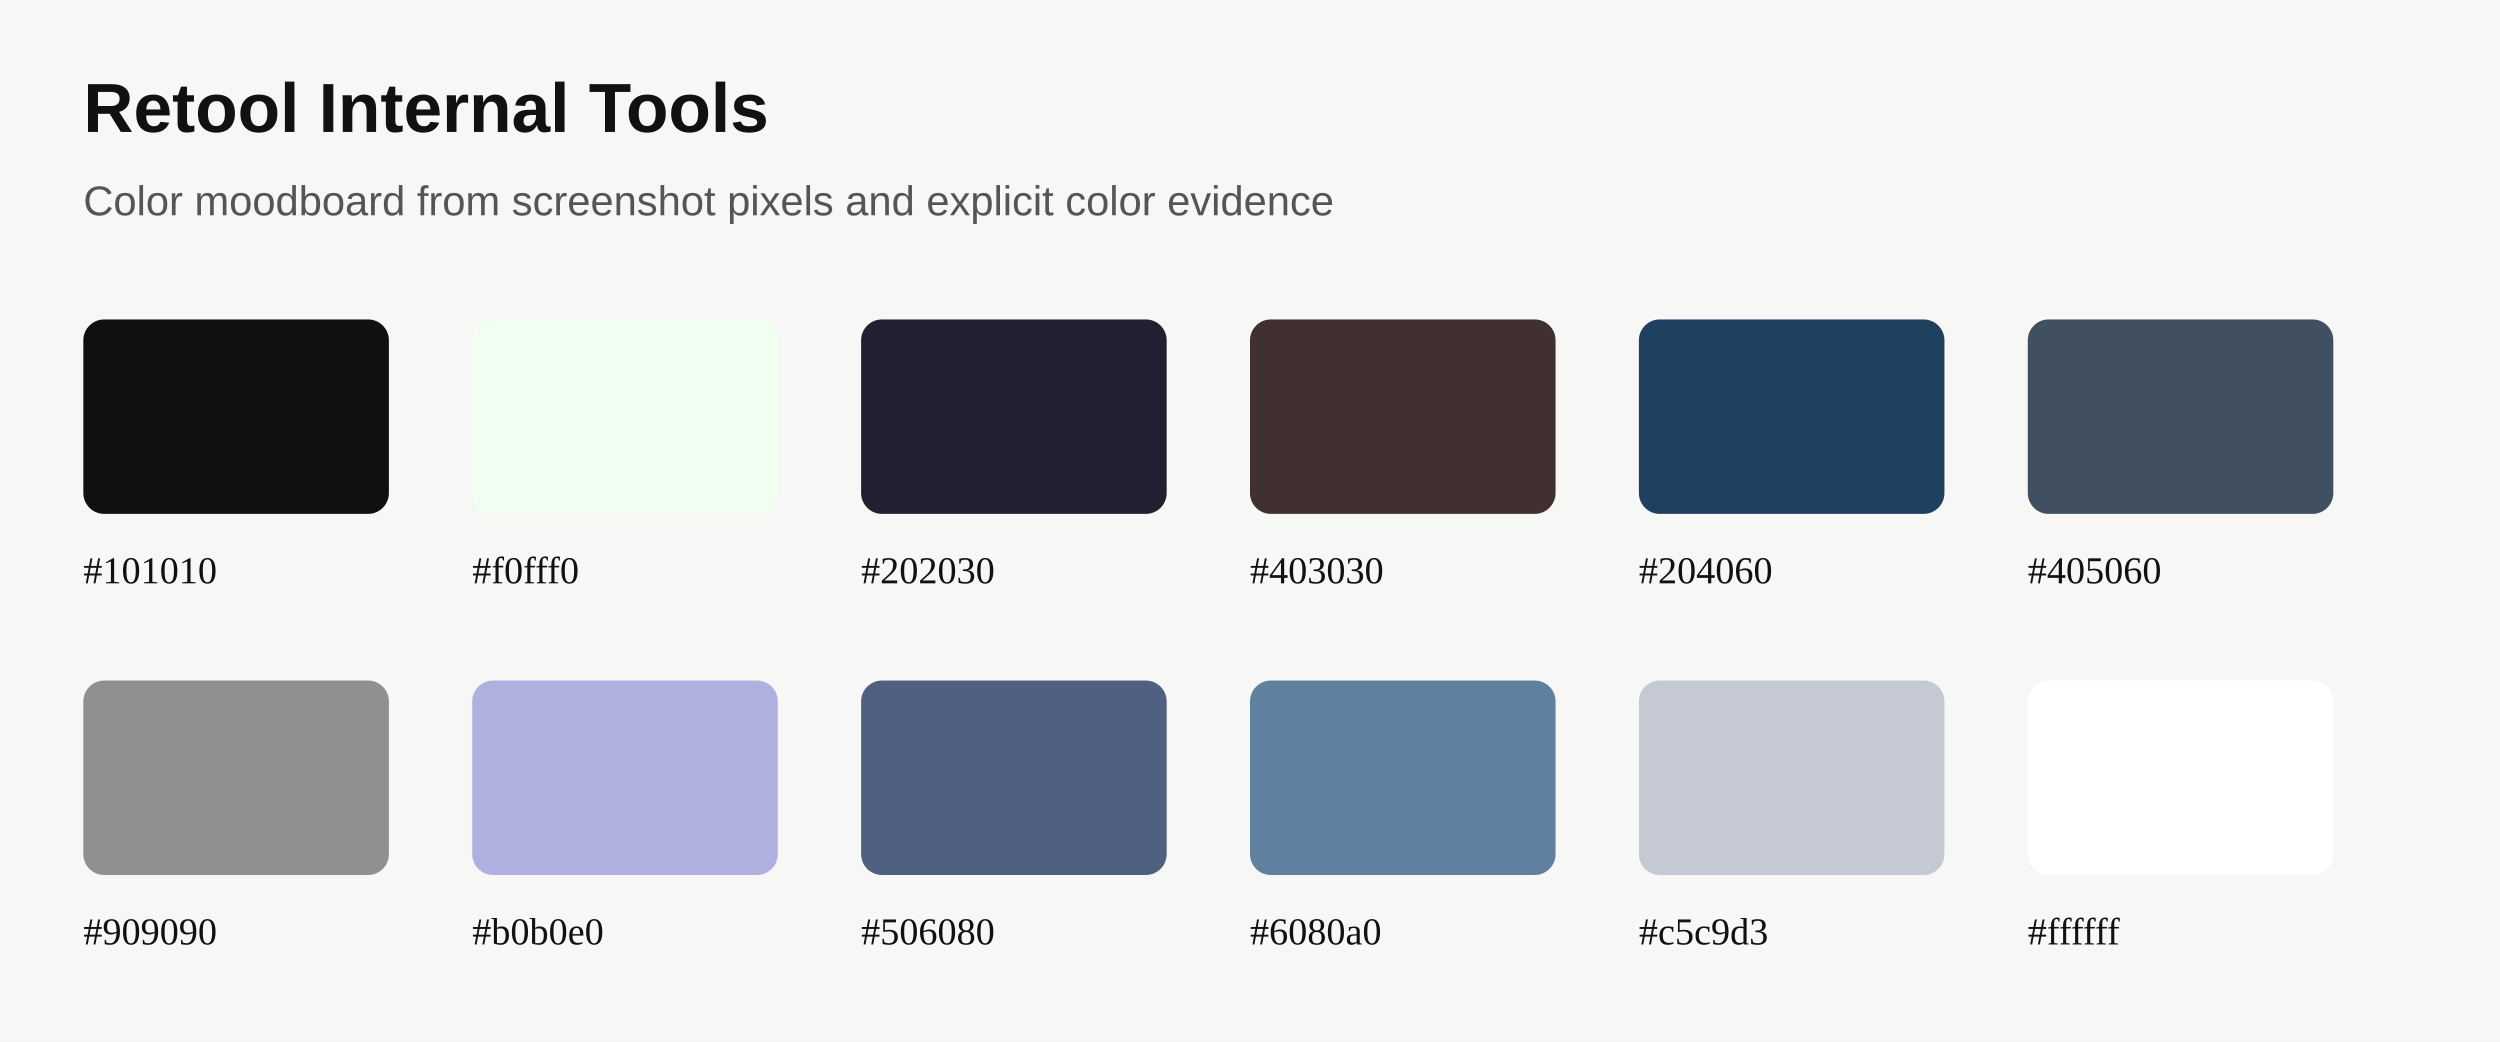
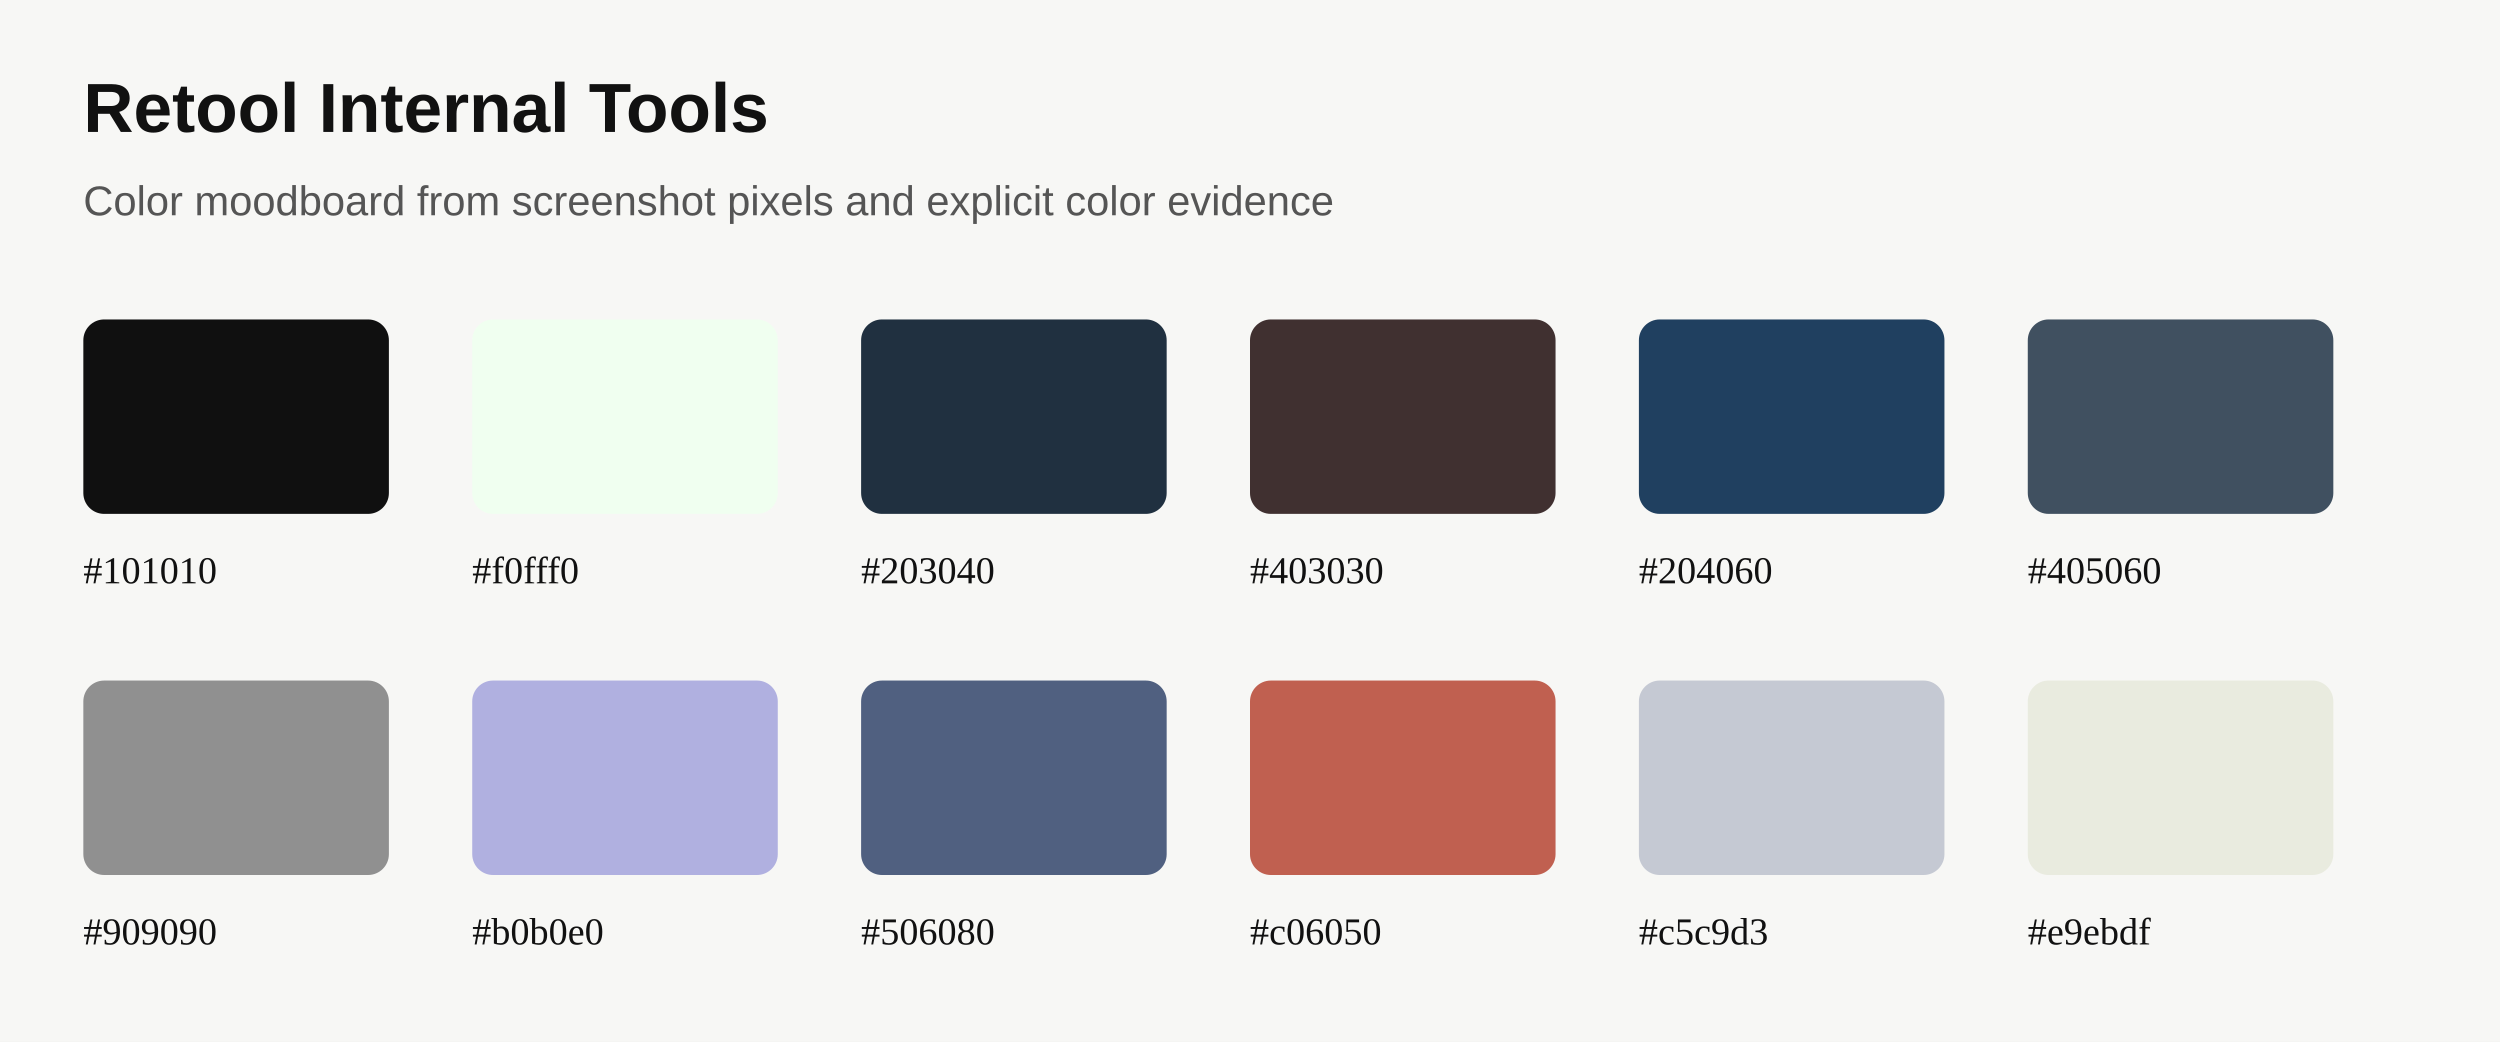
<svg xmlns="http://www.w3.org/2000/svg" width="720" height="300" viewBox="0 0 720 300">
  <rect width="720" height="300" fill="#f7f7f5" />
  <text x="24" y="38" font-family="Arial, sans-serif" font-size="20" font-weight="700" fill="#111">Retool Internal Tools</text>
  <text x="24" y="62" font-family="Arial, sans-serif" font-size="12" fill="#555">Color moodboard from screenshot pixels and explicit color evidence</text>
  <rect x="24" y="92" width="88" height="56" rx="6" fill="#101010" />
  <text x="24" y="168" font-size="11" fill="#111">#101010</text>
  <rect x="136" y="92" width="88" height="56" rx="6" fill="#f0fff0" />
  <text x="136" y="168" font-size="11" fill="#111">#f0fff0</text>
-   <rect x="248" y="92" width="88" height="56" rx="6" fill="#202030" />
-   <text x="248" y="168" font-size="11" fill="#111">#202030</text>
+   <rect x="248" y="92" width="88" height="56" rx="6" fill="#203040" />
+   <text x="248" y="168" font-size="11" fill="#111">#203040</text>
  <rect x="360" y="92" width="88" height="56" rx="6" fill="#403030" />
  <text x="360" y="168" font-size="11" fill="#111">#403030</text>
  <rect x="472" y="92" width="88" height="56" rx="6" fill="#204060" />
  <text x="472" y="168" font-size="11" fill="#111">#204060</text>
  <rect x="584" y="92" width="88" height="56" rx="6" fill="#405060" />
  <text x="584" y="168" font-size="11" fill="#111">#405060</text>
  <rect x="24" y="196" width="88" height="56" rx="6" fill="#909090" />
  <text x="24" y="272" font-size="11" fill="#111">#909090</text>
  <rect x="136" y="196" width="88" height="56" rx="6" fill="#b0b0e0" />
  <text x="136" y="272" font-size="11" fill="#111">#b0b0e0</text>
  <rect x="248" y="196" width="88" height="56" rx="6" fill="#506080" />
  <text x="248" y="272" font-size="11" fill="#111">#506080</text>
-   <rect x="360" y="196" width="88" height="56" rx="6" fill="#6080a0" />
-   <text x="360" y="272" font-size="11" fill="#111">#6080a0</text>
+   <rect x="360" y="196" width="88" height="56" rx="6" fill="#c06050" />
+   <text x="360" y="272" font-size="11" fill="#111">#c06050</text>
  <rect x="472" y="196" width="88" height="56" rx="6" fill="#c5c9d3" />
  <text x="472" y="272" font-size="11" fill="#111">#c5c9d3</text>
-   <rect x="584" y="196" width="88" height="56" rx="6" fill="#ffffff" />
-   <text x="584" y="272" font-size="11" fill="#111">#ffffff</text>
+   <rect x="584" y="196" width="88" height="56" rx="6" fill="#e9ebdf" />
+   <text x="584" y="272" font-size="11" fill="#111">#e9ebdf</text>
</svg>
